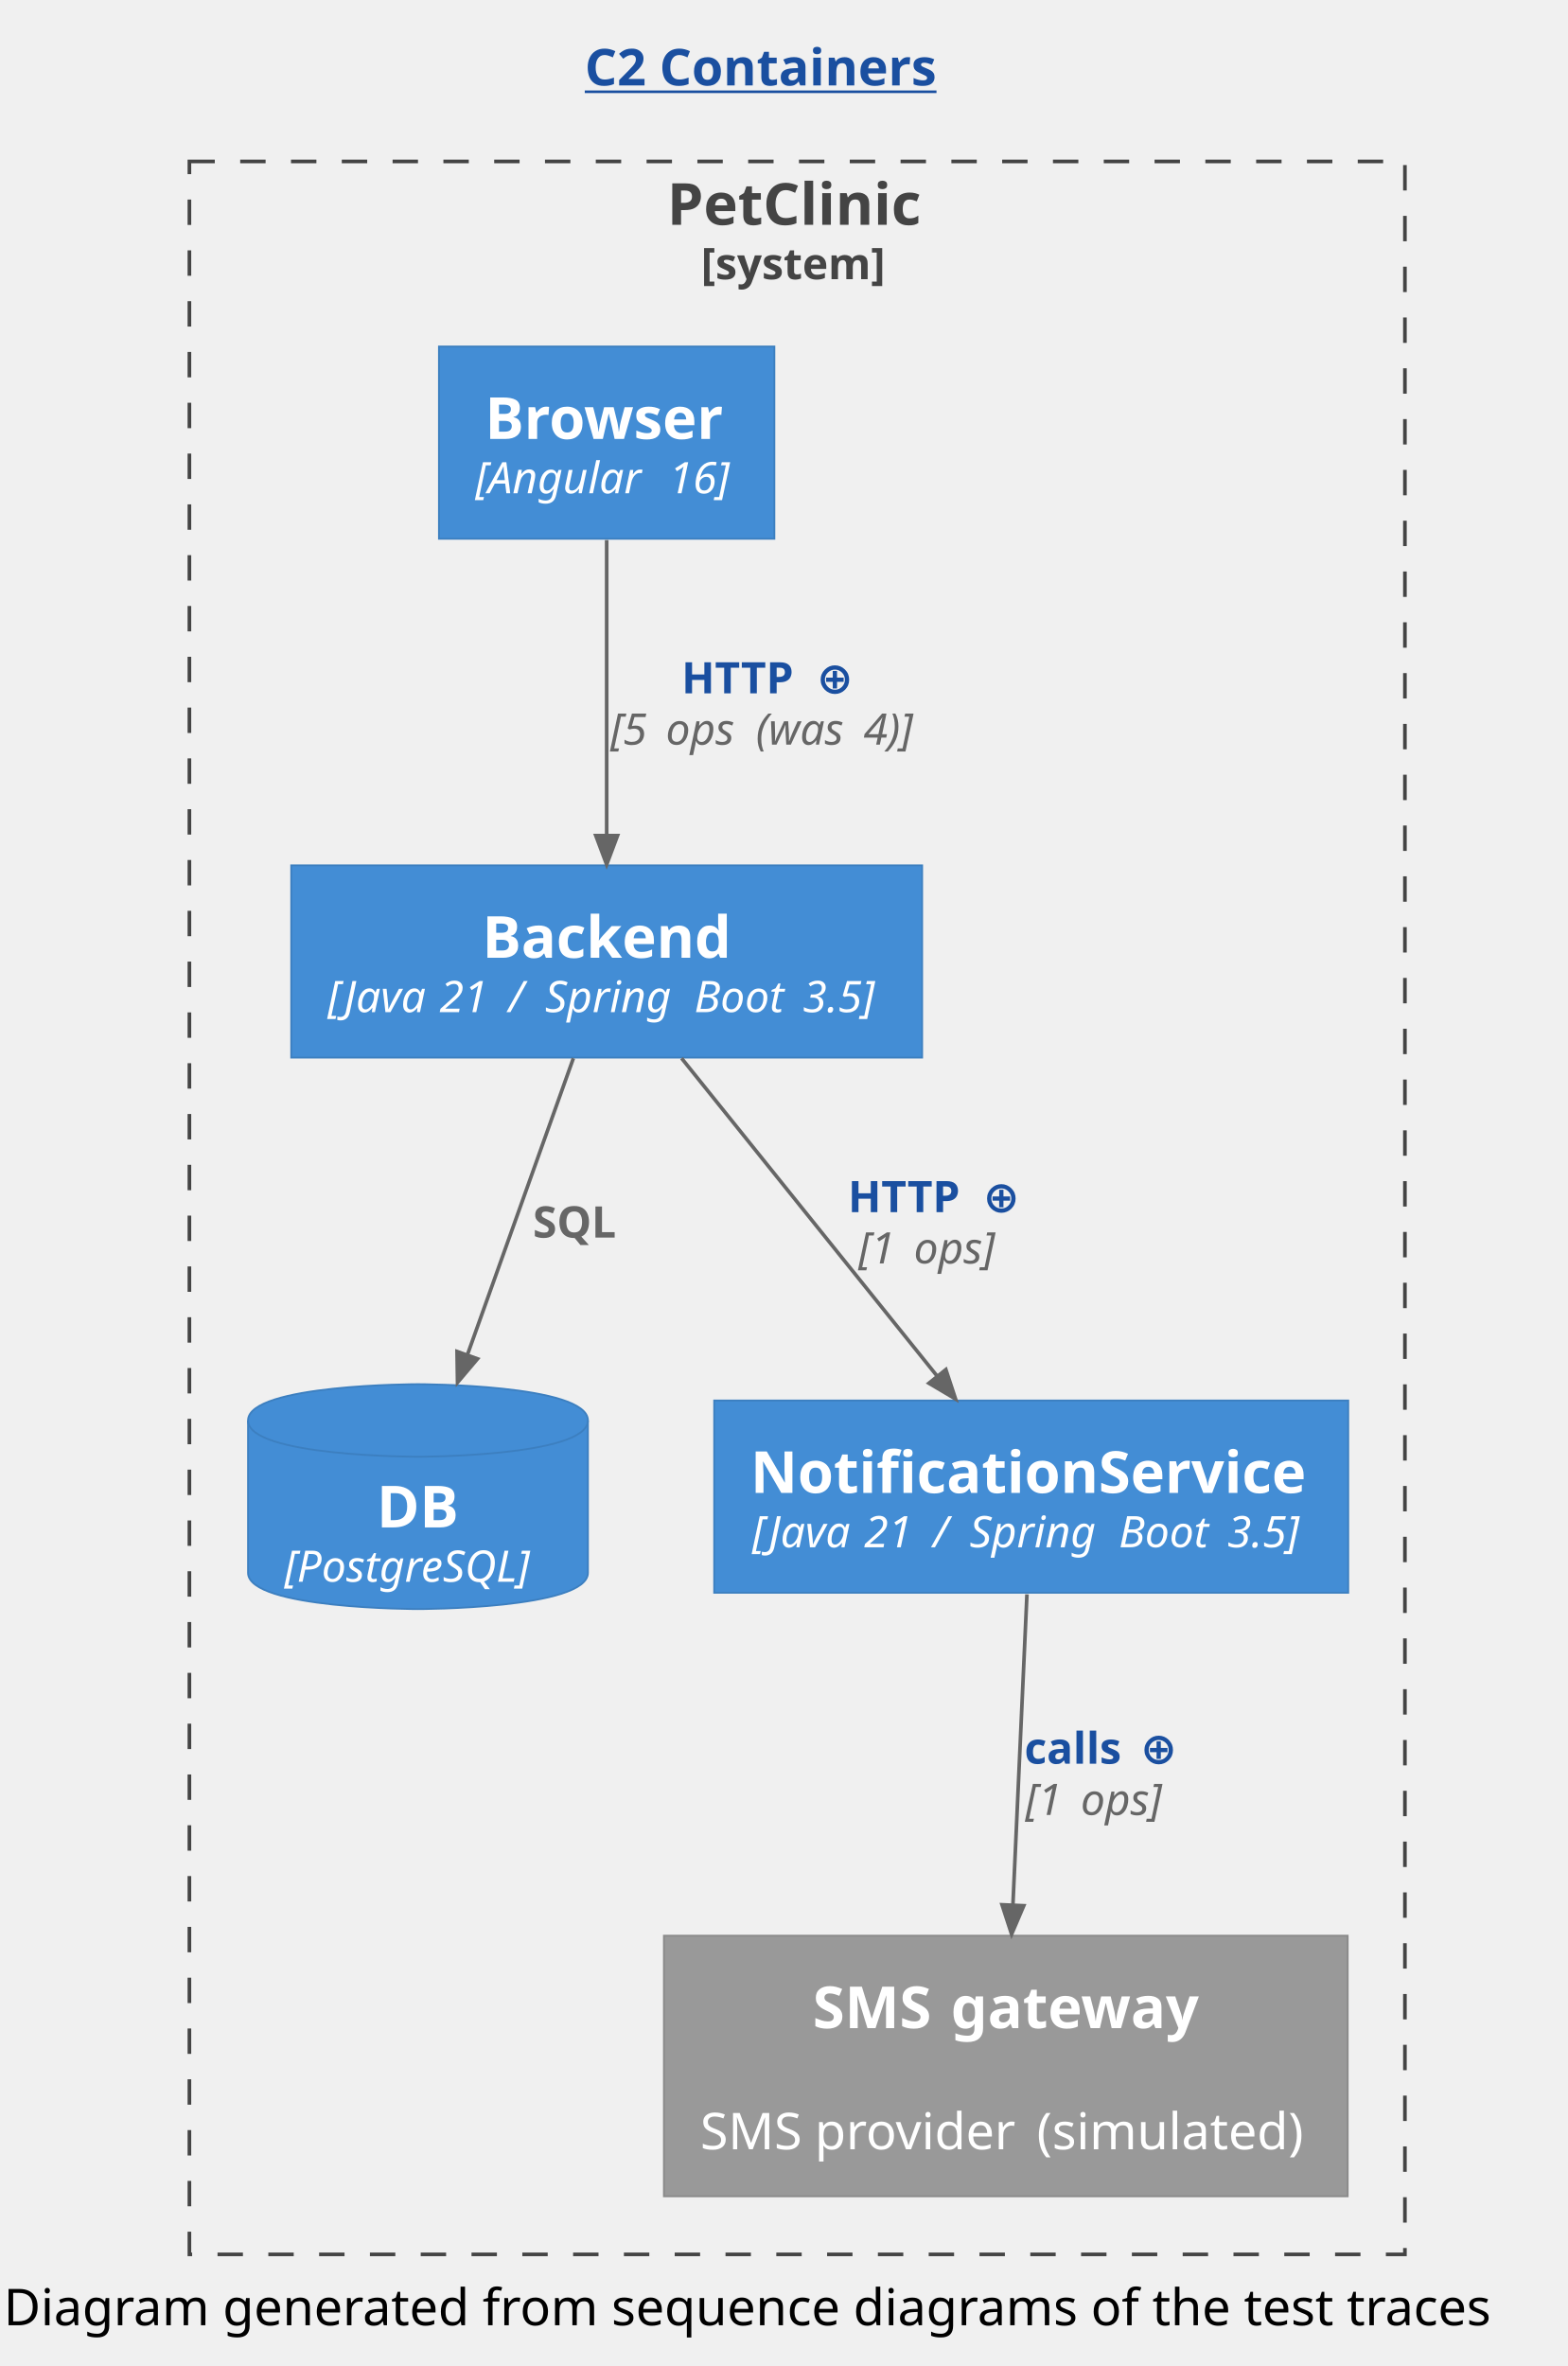
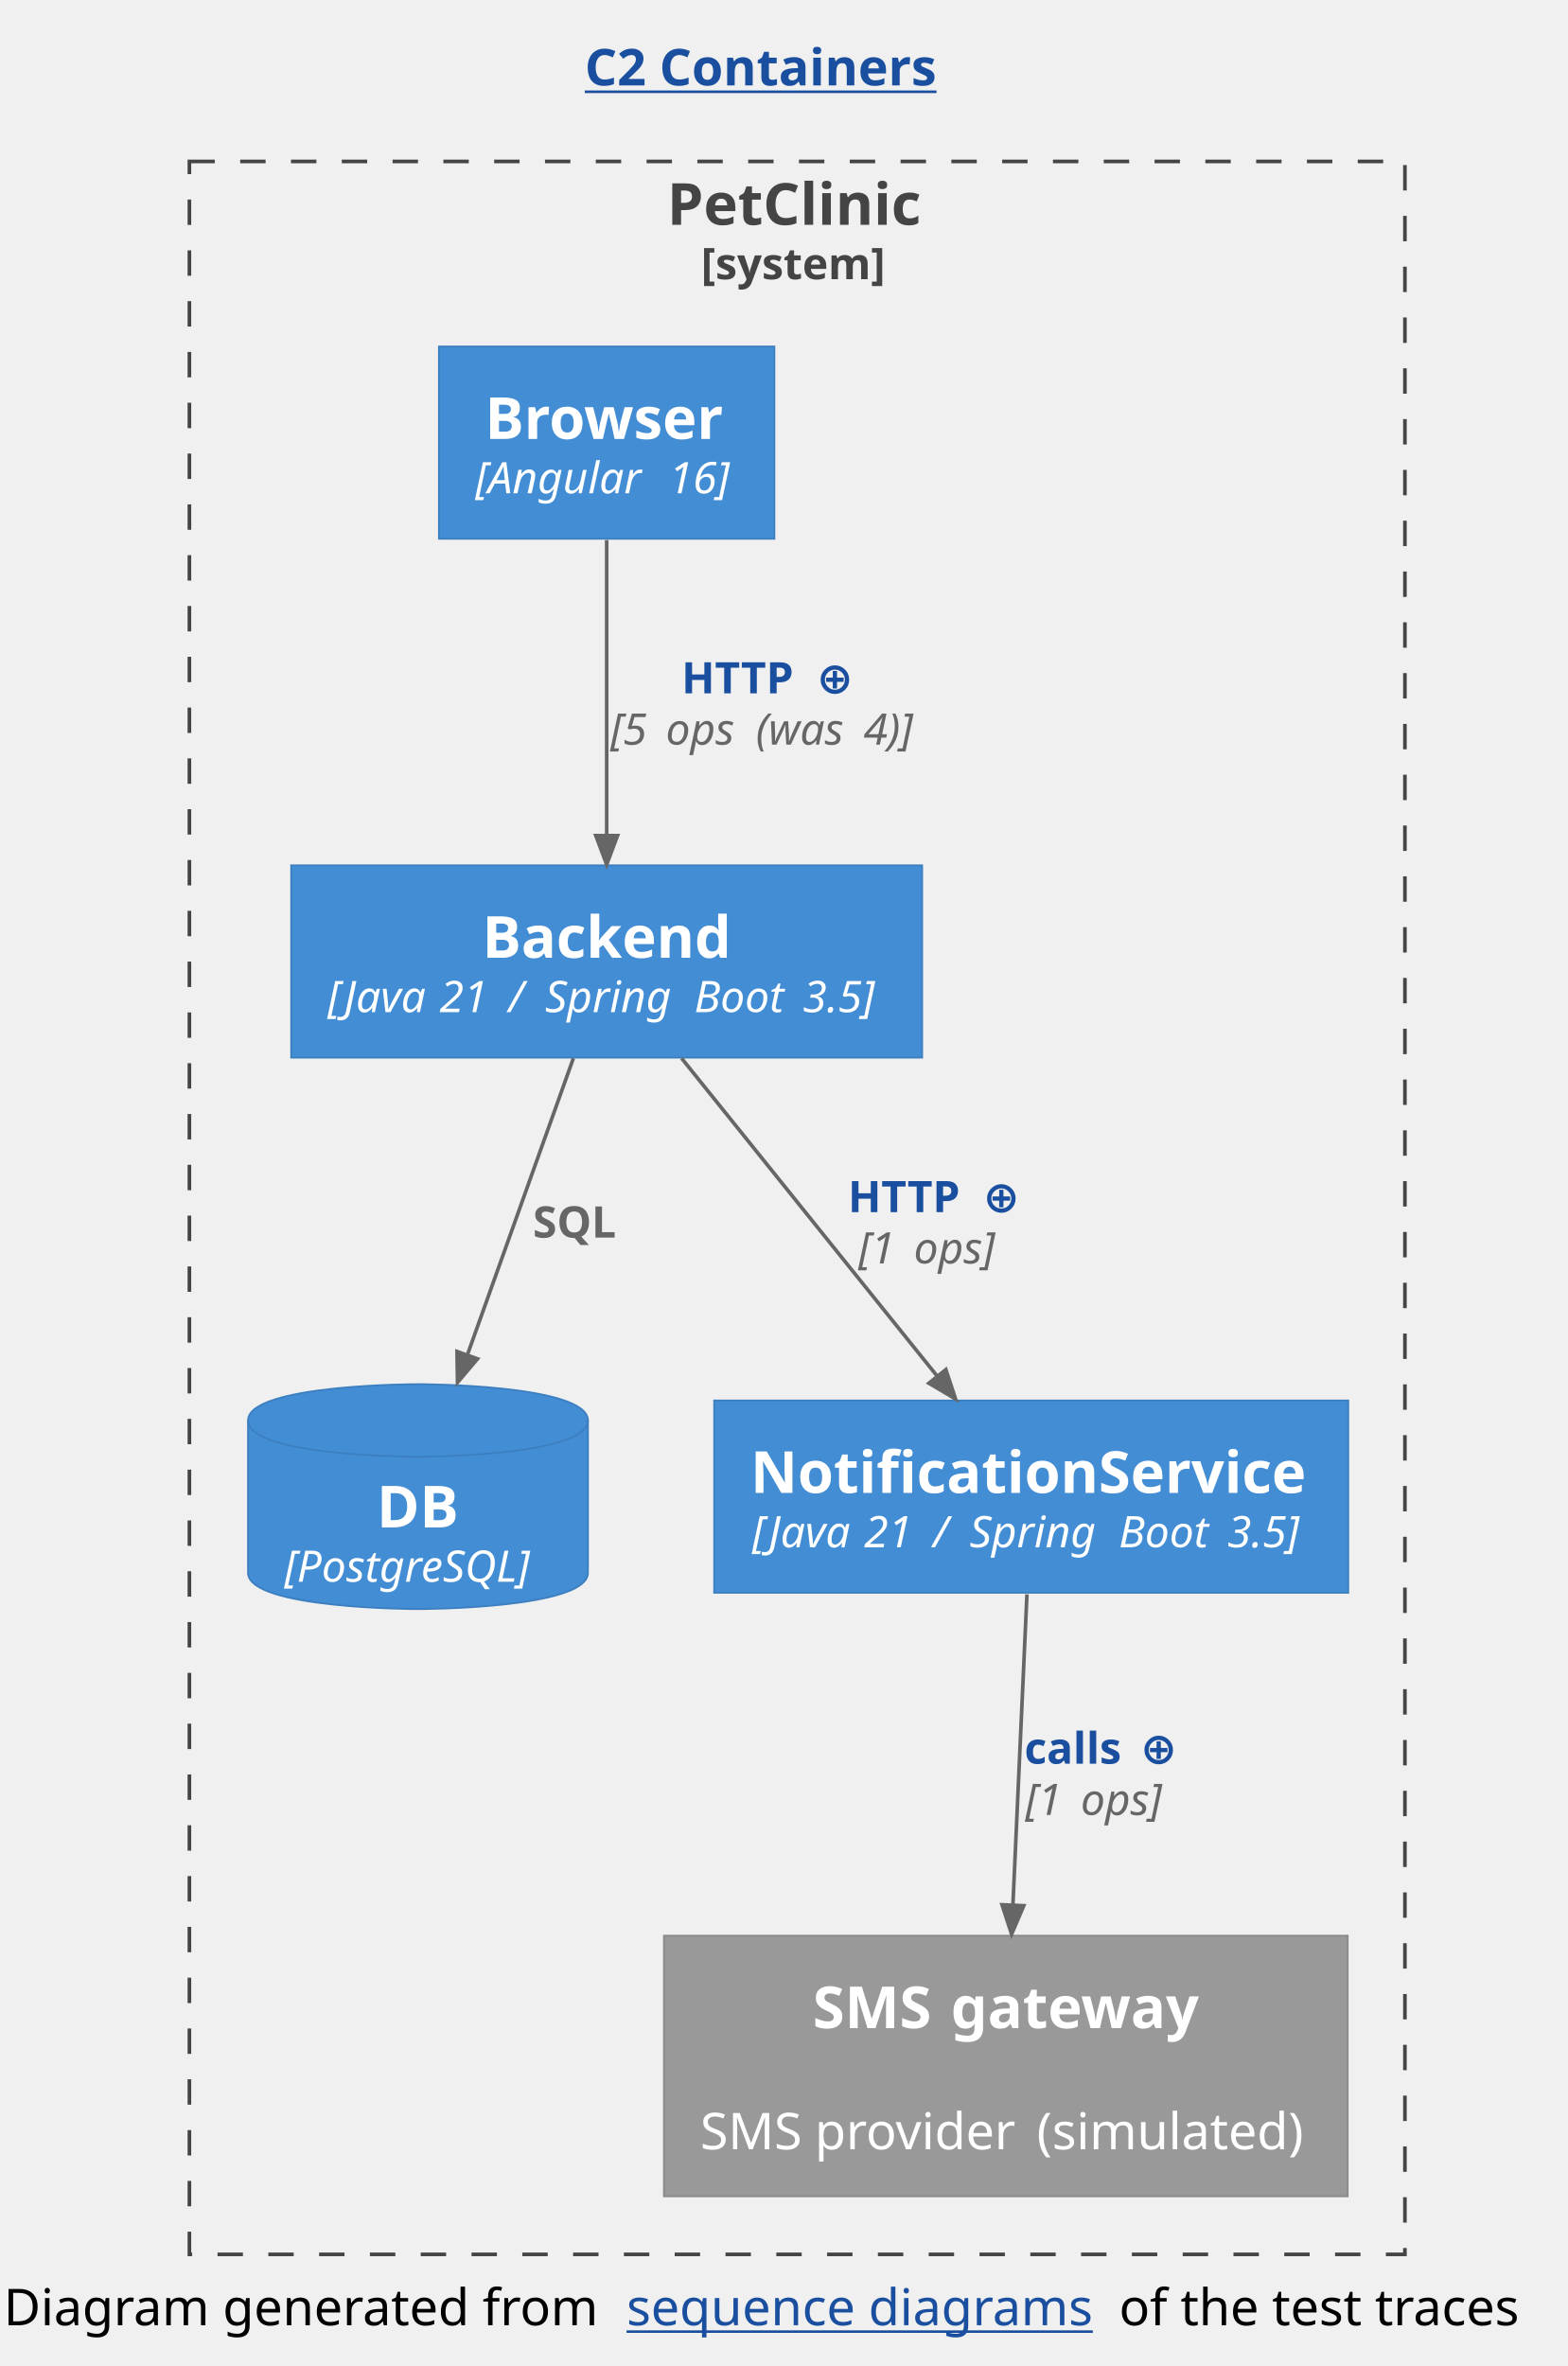
<svg xmlns="http://www.w3.org/2000/svg" xmlns:xlink="http://www.w3.org/1999/xlink" contentStyleType="text/css" data-diagram-type="DESCRIPTION" height="652px" preserveAspectRatio="none" style="width:432px;height:652px;background:#FFFFFF;" version="1.1" viewBox="0 0 432 652" width="432px" zoomAndPan="magnify">
  <defs />
  <g>
    <g class="title" data-source-line="6">
      <a href="https://c4model.com/diagrams/container" target="_blank" rel="noopener noreferrer" title="What is a C2 diagram?" xlink:actuate="onRequest" xlink:href="https://c4model.com/diagrams/container" xlink:show="new" xlink:title="What is a C2 diagram?" xlink:type="simple">
        <text fill="#1A4FA0" font-family="sans-serif" font-size="14" font-weight="bold" lengthAdjust="spacing" text-decoration="underline" textLength="102.067" x="161.166" y="23.535">C2 Containers</text>
      </a>
    </g>
    <g class="cluster" data-qualified-name="c2_system" data-source-line="1666" id="ent0002">
      <rect fill="none" height="576.75" style="stroke:#444444;stroke-width:1;stroke-dasharray:7,7;" width="335" x="52.2" y="44.488" />
      <text fill="#444444" font-family="sans-serif" font-size="16" font-weight="bold" lengthAdjust="spacing" textLength="71.703" x="183.848" y="61.957">PetClinic</text>
      <text fill="#444444" font-family="sans-serif" font-size="12" font-weight="bold" lengthAdjust="spacing" textLength="52.992" x="193.204" y="76.934">[system]</text>
    </g>
    <g class="entity" data-qualified-name="c2_system.Backend" data-source-line="71" id="ent0003">
      <rect fill="#438DD5" height="52.977" style="stroke:#3C7FC0;stroke-width:0.5;" width="173.885" x="80.26" y="238.468" />
      <text fill="#FFFFFF" font-family="sans-serif" font-size="16" font-weight="bold" lengthAdjust="spacing" textLength="68.609" x="132.897" y="263.937">Backend</text>
      <text fill="#FFFFFF" font-family="sans-serif" font-size="12" font-style="italic" lengthAdjust="spacing" textLength="27.1" x="90.26" y="278.914">[Java</text>
      <text fill="#FFFFFF" font-family="sans-serif" font-size="12" font-style="italic" lengthAdjust="spacing" textLength="3.797" x="117.359" y="278.914"> </text>
      <text fill="#FFFFFF" font-family="sans-serif" font-size="12" font-style="italic" lengthAdjust="spacing" textLength="15.176" x="121.156" y="278.914">21</text>
      <text fill="#FFFFFF" font-family="sans-serif" font-size="12" font-style="italic" lengthAdjust="spacing" textLength="3.797" x="136.332" y="278.914"> </text>
      <text fill="#FFFFFF" font-family="sans-serif" font-size="12" font-style="italic" lengthAdjust="spacing" textLength="6.293" x="140.129" y="278.914">/</text>
      <text fill="#FFFFFF" font-family="sans-serif" font-size="12" font-style="italic" lengthAdjust="spacing" textLength="3.797" x="146.422" y="278.914"> </text>
      <text fill="#FFFFFF" font-family="sans-serif" font-size="12" font-style="italic" lengthAdjust="spacing" textLength="37.324" x="150.219" y="278.914">Spring</text>
      <text fill="#FFFFFF" font-family="sans-serif" font-size="12" font-style="italic" lengthAdjust="spacing" textLength="3.797" x="187.543" y="278.914"> </text>
      <text fill="#FFFFFF" font-family="sans-serif" font-size="12" font-style="italic" lengthAdjust="spacing" textLength="26.133" x="191.34" y="278.914">Boot</text>
      <text fill="#FFFFFF" font-family="sans-serif" font-size="12" font-style="italic" lengthAdjust="spacing" textLength="3.797" x="217.473" y="278.914"> </text>
      <text fill="#FFFFFF" font-family="sans-serif" font-size="12" font-style="italic" lengthAdjust="spacing" textLength="22.875" x="221.269" y="278.914">3.5]</text>
    </g>
    <g class="entity" data-qualified-name="c2_system.Browser" data-source-line="71" id="ent0004">
      <rect fill="#438DD5" height="52.977" style="stroke:#3C7FC0;stroke-width:0.5;" width="92.439" x="120.98" y="95.488" />
      <text fill="#FFFFFF" font-family="sans-serif" font-size="16" font-weight="bold" lengthAdjust="spacing" textLength="67.07" x="133.664" y="120.957">Browser</text>
      <text fill="#FFFFFF" font-family="sans-serif" font-size="12" font-style="italic" lengthAdjust="spacing" textLength="49.565" x="130.98" y="135.934">[Angular</text>
      <text fill="#FFFFFF" font-family="sans-serif" font-size="12" font-style="italic" lengthAdjust="spacing" textLength="3.797" x="180.544" y="135.934"> </text>
      <text fill="#FFFFFF" font-family="sans-serif" font-size="12" font-style="italic" lengthAdjust="spacing" textLength="19.078" x="184.341" y="135.934">16]</text>
    </g>
    <g class="entity" data-qualified-name="c2_system.DB" data-source-line="75" id="ent0005">
      <path d="M68.36,391.438 C68.36,381.438 115.198,381.438 115.198,381.438 C115.198,381.438 162.036,381.438 162.036,391.438 L162.036,433.415 C162.036,443.415 115.198,443.415 115.198,443.415 C115.198,443.415 68.36,443.415 68.36,433.415 L68.36,391.438" fill="#438DD5" style="stroke:#3C7FC0;stroke-width:0.5;" />
      <path d="M68.36,391.438 C68.36,401.438 115.198,401.438 115.198,401.438 C115.198,401.438 162.036,401.438 162.036,391.438" fill="none" style="stroke:#3C7FC0;stroke-width:0.5;" />
      <text fill="#FFFFFF" font-family="sans-serif" font-size="16" font-weight="bold" lengthAdjust="spacing" textLength="22.766" x="103.815" y="420.907">DB</text>
      <text fill="#FFFFFF" font-family="sans-serif" font-size="12" font-style="italic" lengthAdjust="spacing" textLength="73.676" x="78.36" y="435.884">[PostgreSQL]</text>
    </g>
    <g class="entity" data-qualified-name="c2_system.NotificationService" data-source-line="71" id="ent0006">
      <rect fill="#438DD5" height="52.977" style="stroke:#3C7FC0;stroke-width:0.5;" width="174.75" x="196.83" y="385.938" />
      <text fill="#FFFFFF" font-family="sans-serif" font-size="16" font-weight="bold" lengthAdjust="spacing" textLength="154.75" x="206.83" y="411.407">NotificationService</text>
      <text fill="#FFFFFF" font-family="sans-serif" font-size="12" font-style="italic" lengthAdjust="spacing" textLength="27.1" x="207.262" y="426.384">[Java</text>
      <text fill="#FFFFFF" font-family="sans-serif" font-size="12" font-style="italic" lengthAdjust="spacing" textLength="3.797" x="234.362" y="426.384"> </text>
      <text fill="#FFFFFF" font-family="sans-serif" font-size="12" font-style="italic" lengthAdjust="spacing" textLength="15.176" x="238.159" y="426.384">21</text>
      <text fill="#FFFFFF" font-family="sans-serif" font-size="12" font-style="italic" lengthAdjust="spacing" textLength="3.797" x="253.335" y="426.384"> </text>
      <text fill="#FFFFFF" font-family="sans-serif" font-size="12" font-style="italic" lengthAdjust="spacing" textLength="6.293" x="257.132" y="426.384">/</text>
      <text fill="#FFFFFF" font-family="sans-serif" font-size="12" font-style="italic" lengthAdjust="spacing" textLength="3.797" x="263.424" y="426.384"> </text>
      <text fill="#FFFFFF" font-family="sans-serif" font-size="12" font-style="italic" lengthAdjust="spacing" textLength="37.324" x="267.221" y="426.384">Spring</text>
      <text fill="#FFFFFF" font-family="sans-serif" font-size="12" font-style="italic" lengthAdjust="spacing" textLength="3.797" x="304.546" y="426.384"> </text>
      <text fill="#FFFFFF" font-family="sans-serif" font-size="12" font-style="italic" lengthAdjust="spacing" textLength="26.133" x="308.342" y="426.384">Boot</text>
      <text fill="#FFFFFF" font-family="sans-serif" font-size="12" font-style="italic" lengthAdjust="spacing" textLength="3.797" x="334.475" y="426.384"> </text>
      <text fill="#FFFFFF" font-family="sans-serif" font-size="12" font-style="italic" lengthAdjust="spacing" textLength="22.875" x="338.272" y="426.384">3.5]</text>
    </g>
    <g class="entity" data-qualified-name="c2_system.SMS_gateway" data-source-line="212" id="ent0007">
      <rect fill="#999999" height="71.82" style="stroke:#8A8A8A;stroke-width:0.5;" width="188.444" x="182.98" y="533.418" />
      <text fill="#FFFFFF" font-family="sans-serif" font-size="16" font-weight="bold" lengthAdjust="spacing" textLength="32.805" x="223.983" y="558.887">SMS</text>
      <text fill="#FFFFFF" font-family="sans-serif" font-size="16" font-weight="bold" lengthAdjust="spacing" textLength="5.273" x="256.788" y="558.887"> </text>
      <text fill="#FFFFFF" font-family="sans-serif" font-size="16" font-weight="bold" lengthAdjust="spacing" textLength="68.359" x="262.061" y="558.887">gateway</text>
      <text fill="#FFFFFF" font-family="sans-serif" font-size="14" lengthAdjust="spacing" textLength="4.43" x="274.987" y="575.797"> </text>
      <text fill="#FFFFFF" font-family="sans-serif" font-size="14" lengthAdjust="spacing" textLength="27.139" x="192.98" y="592.285">SMS</text>
      <text fill="#FFFFFF" font-family="sans-serif" font-size="14" lengthAdjust="spacing" textLength="4.43" x="220.118" y="592.285"> </text>
      <text fill="#FFFFFF" font-family="sans-serif" font-size="14" lengthAdjust="spacing" textLength="56.773" x="224.548" y="592.285">provider</text>
      <text fill="#FFFFFF" font-family="sans-serif" font-size="14" lengthAdjust="spacing" textLength="4.43" x="281.32" y="592.285"> </text>
      <text fill="#FFFFFF" font-family="sans-serif" font-size="14" lengthAdjust="spacing" textLength="75.674" x="285.75" y="592.285">(simulated)</text>
    </g>
    <g class="link" data-entity-1="ent0003" data-entity-2="ent0005" data-link-type="dependency" data-source-line="1779" id="lnk8">
      <path d="M158.02,291.628 C149.1,316.588 138.242,346.975 128.782,373.445" fill="none" id="Backend-to-DB" style="stroke:#666666;stroke-width:1;" />
      <polygon fill="#666666" points="126.09,380.978,131.607,374.454,125.957,372.435,126.09,380.978" style="stroke:#666666;stroke-width:1;" />
      <text fill="#666666" font-family="sans-serif" font-size="12" font-weight="bold" lengthAdjust="spacing" textLength="23.719" x="146.86" y="341.04">SQL</text>
    </g>
    <g class="link" data-entity-1="ent0003" data-entity-2="ent0006" data-link-type="dependency" data-source-line="1779" id="lnk9">
      <path d="M187.85,291.628 C209.1,318.058 237.027,352.773 258.347,379.293" fill="none" id="Backend-to-NotificationService" style="stroke:#666666;stroke-width:1;" />
      <polygon fill="#666666" points="263.36,385.528,260.685,377.414,256.009,381.173,263.36,385.528" style="stroke:#666666;stroke-width:1;" />
      <a href="genseq://c2-279a196c9d" target="_top" title="Click for the calls behind this line" xlink:actuate="onRequest" xlink:href="genseq://c2-279a196c9d" xlink:show="new" xlink:title="Click for the calls behind this line" xlink:type="simple">
        <text fill="#1A4FA0" font-family="sans-serif" font-size="12" font-weight="bold" lengthAdjust="spacing" textLength="33.281" x="233.71" y="334.04">HTTP</text>
      </a>
      <a href="genseq://c2-279a196c9d" target="_top" title="Click for the calls behind this line" xlink:actuate="onRequest" xlink:href="genseq://c2-279a196c9d" xlink:show="new" xlink:title="Click for the calls behind this line" xlink:type="simple">
        <text fill="#1A4FA0" font-family="sans-serif" font-size="12" font-weight="bold" lengthAdjust="spacing" textLength="3.955" x="266.991" y="334.04"> </text>
      </a>
      <a href="genseq://c2-279a196c9d" target="_top" title="Click for the calls behind this line" xlink:actuate="onRequest" xlink:href="genseq://c2-279a196c9d" xlink:show="new" xlink:title="Click for the calls behind this line" xlink:type="simple">
        <text fill="#1A4FA0" font-family="sans-serif" font-size="12" font-weight="bold" lengthAdjust="spacing" textLength="8.684" x="270.946" y="334.04">⊕</text>
      </a>
      <text fill="#666666" font-family="sans-serif" font-size="12" font-style="italic" lengthAdjust="spacing" textLength="11.49" x="236.554" y="348.173">[1</text>
      <text fill="#666666" font-family="sans-serif" font-size="12" font-style="italic" lengthAdjust="spacing" textLength="3.797" x="248.045" y="348.173"> </text>
      <text fill="#666666" font-family="sans-serif" font-size="12" font-style="italic" lengthAdjust="spacing" textLength="24.943" x="251.841" y="348.173">ops]</text>
    </g>
    <g class="link" data-entity-1="ent0004" data-entity-2="ent0003" data-link-type="dependency" data-source-line="1779" id="lnk10">
      <path d="M167.2,148.838 C167.2,174.268 167.2,204.878 167.2,230.258" fill="none" id="Browser-to-Backend" style="stroke:#666666;stroke-width:1;" />
      <polygon fill="#666666" points="167.2,238.258,170.2,230.258,164.2,230.258,167.2,238.258" style="stroke:#666666;stroke-width:1;" />
      <a href="genseq://c2-fb35163739" target="_top" title="Click for the calls behind this line" xlink:actuate="onRequest" xlink:href="genseq://c2-fb35163739" xlink:show="new" xlink:title="Click for the calls behind this line" xlink:type="simple">
        <text fill="#1A4FA0" font-family="sans-serif" font-size="12" font-weight="bold" lengthAdjust="spacing" textLength="33.281" x="187.843" y="191.07">HTTP</text>
      </a>
      <a href="genseq://c2-fb35163739" target="_top" title="Click for the calls behind this line" xlink:actuate="onRequest" xlink:href="genseq://c2-fb35163739" xlink:show="new" xlink:title="Click for the calls behind this line" xlink:type="simple">
        <text fill="#1A4FA0" font-family="sans-serif" font-size="12" font-weight="bold" lengthAdjust="spacing" textLength="3.955" x="221.125" y="191.07"> </text>
      </a>
      <a href="genseq://c2-fb35163739" target="_top" title="Click for the calls behind this line" xlink:actuate="onRequest" xlink:href="genseq://c2-fb35163739" xlink:show="new" xlink:title="Click for the calls behind this line" xlink:type="simple">
        <text fill="#1A4FA0" font-family="sans-serif" font-size="12" font-weight="bold" lengthAdjust="spacing" textLength="8.684" x="225.08" y="191.07">⊕</text>
      </a>
      <text fill="#666666" font-family="sans-serif" font-size="12" font-style="italic" lengthAdjust="spacing" textLength="11.49" x="168.2" y="205.203">[5</text>
      <text fill="#666666" font-family="sans-serif" font-size="12" font-style="italic" lengthAdjust="spacing" textLength="3.797" x="179.69" y="205.203"> </text>
      <text fill="#666666" font-family="sans-serif" font-size="12" font-style="italic" lengthAdjust="spacing" textLength="21.041" x="183.487" y="205.203">ops</text>
      <text fill="#666666" font-family="sans-serif" font-size="12" font-style="italic" lengthAdjust="spacing" textLength="3.797" x="204.528" y="205.203"> </text>
      <text fill="#666666" font-family="sans-serif" font-size="12" font-style="italic" lengthAdjust="spacing" textLength="25.893" x="208.325" y="205.203">(was</text>
      <text fill="#666666" font-family="sans-serif" font-size="12" font-style="italic" lengthAdjust="spacing" textLength="3.797" x="234.217" y="205.203"> </text>
      <text fill="#666666" font-family="sans-serif" font-size="12" font-style="italic" lengthAdjust="spacing" textLength="15.393" x="238.014" y="205.203">4)]</text>
    </g>
    <g class="link" data-entity-1="ent0006" data-entity-2="ent0007" data-link-type="dependency" data-source-line="1779" id="lnk11">
      <path d="M283.03,439.358 C281.87,465.018 280.438,496.506 279.158,525.026" fill="none" id="NotificationService-to-SMS_gateway" style="stroke:#666666;stroke-width:1;" />
      <polygon fill="#666666" points="278.8,533.018,282.155,525.161,276.161,524.892,278.8,533.018" style="stroke:#666666;stroke-width:1;" />
      <a href="genseq://c2-cb01a30b7a" target="_top" title="Click for the calls behind this line" xlink:actuate="onRequest" xlink:href="genseq://c2-cb01a30b7a" xlink:show="new" xlink:title="Click for the calls behind this line" xlink:type="simple">
        <text fill="#1A4FA0" font-family="sans-serif" font-size="12" font-weight="bold" lengthAdjust="spacing" textLength="28.031" x="282.33" y="486.02">calls</text>
      </a>
      <a href="genseq://c2-cb01a30b7a" target="_top" title="Click for the calls behind this line" xlink:actuate="onRequest" xlink:href="genseq://c2-cb01a30b7a" xlink:show="new" xlink:title="Click for the calls behind this line" xlink:type="simple">
        <text fill="#1A4FA0" font-family="sans-serif" font-size="12" font-weight="bold" lengthAdjust="spacing" textLength="3.955" x="310.361" y="486.02"> </text>
      </a>
      <a href="genseq://c2-cb01a30b7a" target="_top" title="Click for the calls behind this line" xlink:actuate="onRequest" xlink:href="genseq://c2-cb01a30b7a" xlink:show="new" xlink:title="Click for the calls behind this line" xlink:type="simple">
        <text fill="#1A4FA0" font-family="sans-serif" font-size="12" font-weight="bold" lengthAdjust="spacing" textLength="8.684" x="314.316" y="486.02">⊕</text>
      </a>
      <text fill="#666666" font-family="sans-serif" font-size="12" font-style="italic" lengthAdjust="spacing" textLength="11.49" x="282.549" y="500.153">[1</text>
      <text fill="#666666" font-family="sans-serif" font-size="12" font-style="italic" lengthAdjust="spacing" textLength="3.797" x="294.04" y="500.153"> </text>
      <text fill="#666666" font-family="sans-serif" font-size="12" font-style="italic" lengthAdjust="spacing" textLength="24.943" x="297.837" y="500.153">ops]</text>
    </g>
    <g class="caption" data-source-line="18">
-       <text fill="#000000" font-family="sans-serif" font-size="14" lengthAdjust="spacing" textLength="422.399" x="1" y="640.773">Diagram generated from sequence diagrams of the test traces</text>
+       <text fill="#000000" font-family="sans-serif" font-size="14" lengthAdjust="spacing" textLength="167.255" x="1" y="640.773">Diagram generated from</text>
+       <a href="#sequence" target="_top" title="Open the Sequence tab" xlink:actuate="onRequest" xlink:href="#sequence" xlink:show="new" xlink:title="Open the Sequence tab" xlink:type="simple">
+         <text fill="#1A4FA0" font-family="sans-serif" font-size="14" lengthAdjust="spacing" text-decoration="underline" textLength="131.311" x="172.685" y="640.773">sequence diagrams</text>
+       </a>
+       <text fill="#000000" font-family="sans-serif" font-size="14" lengthAdjust="spacing" textLength="114.974" x="308.426" y="640.773">of the test traces</text>
    </g>
  </g>
</svg>
